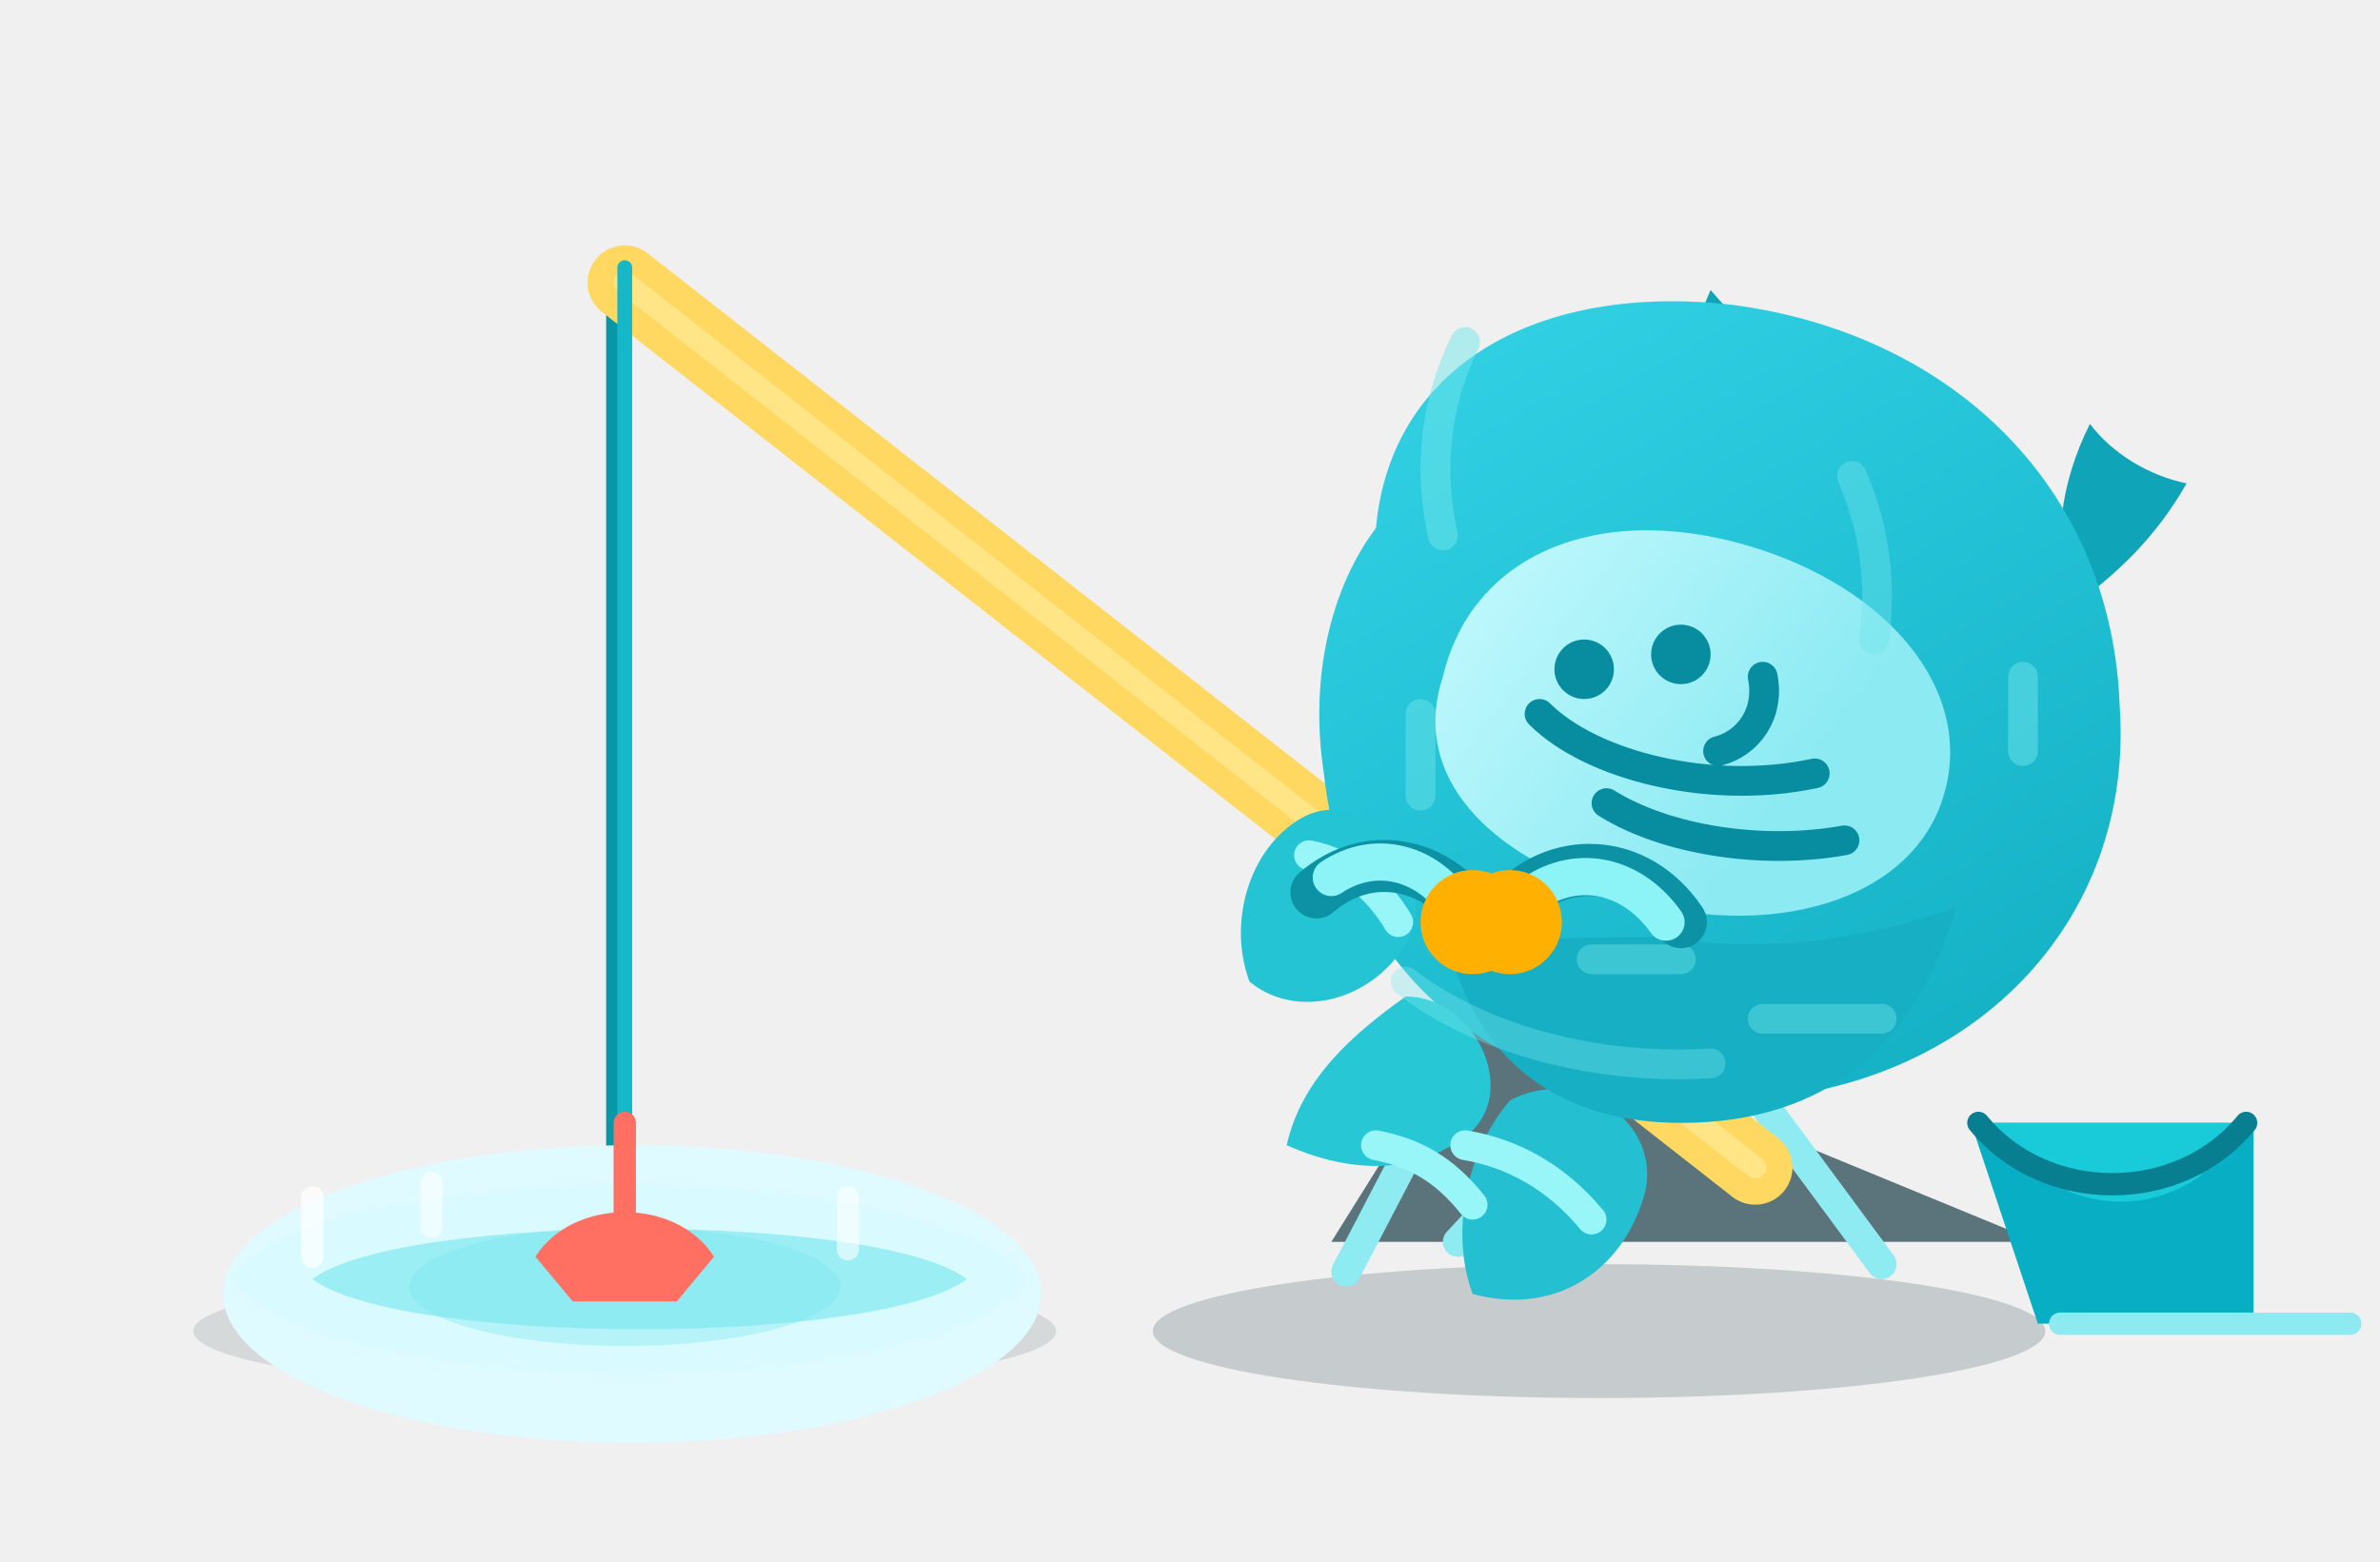
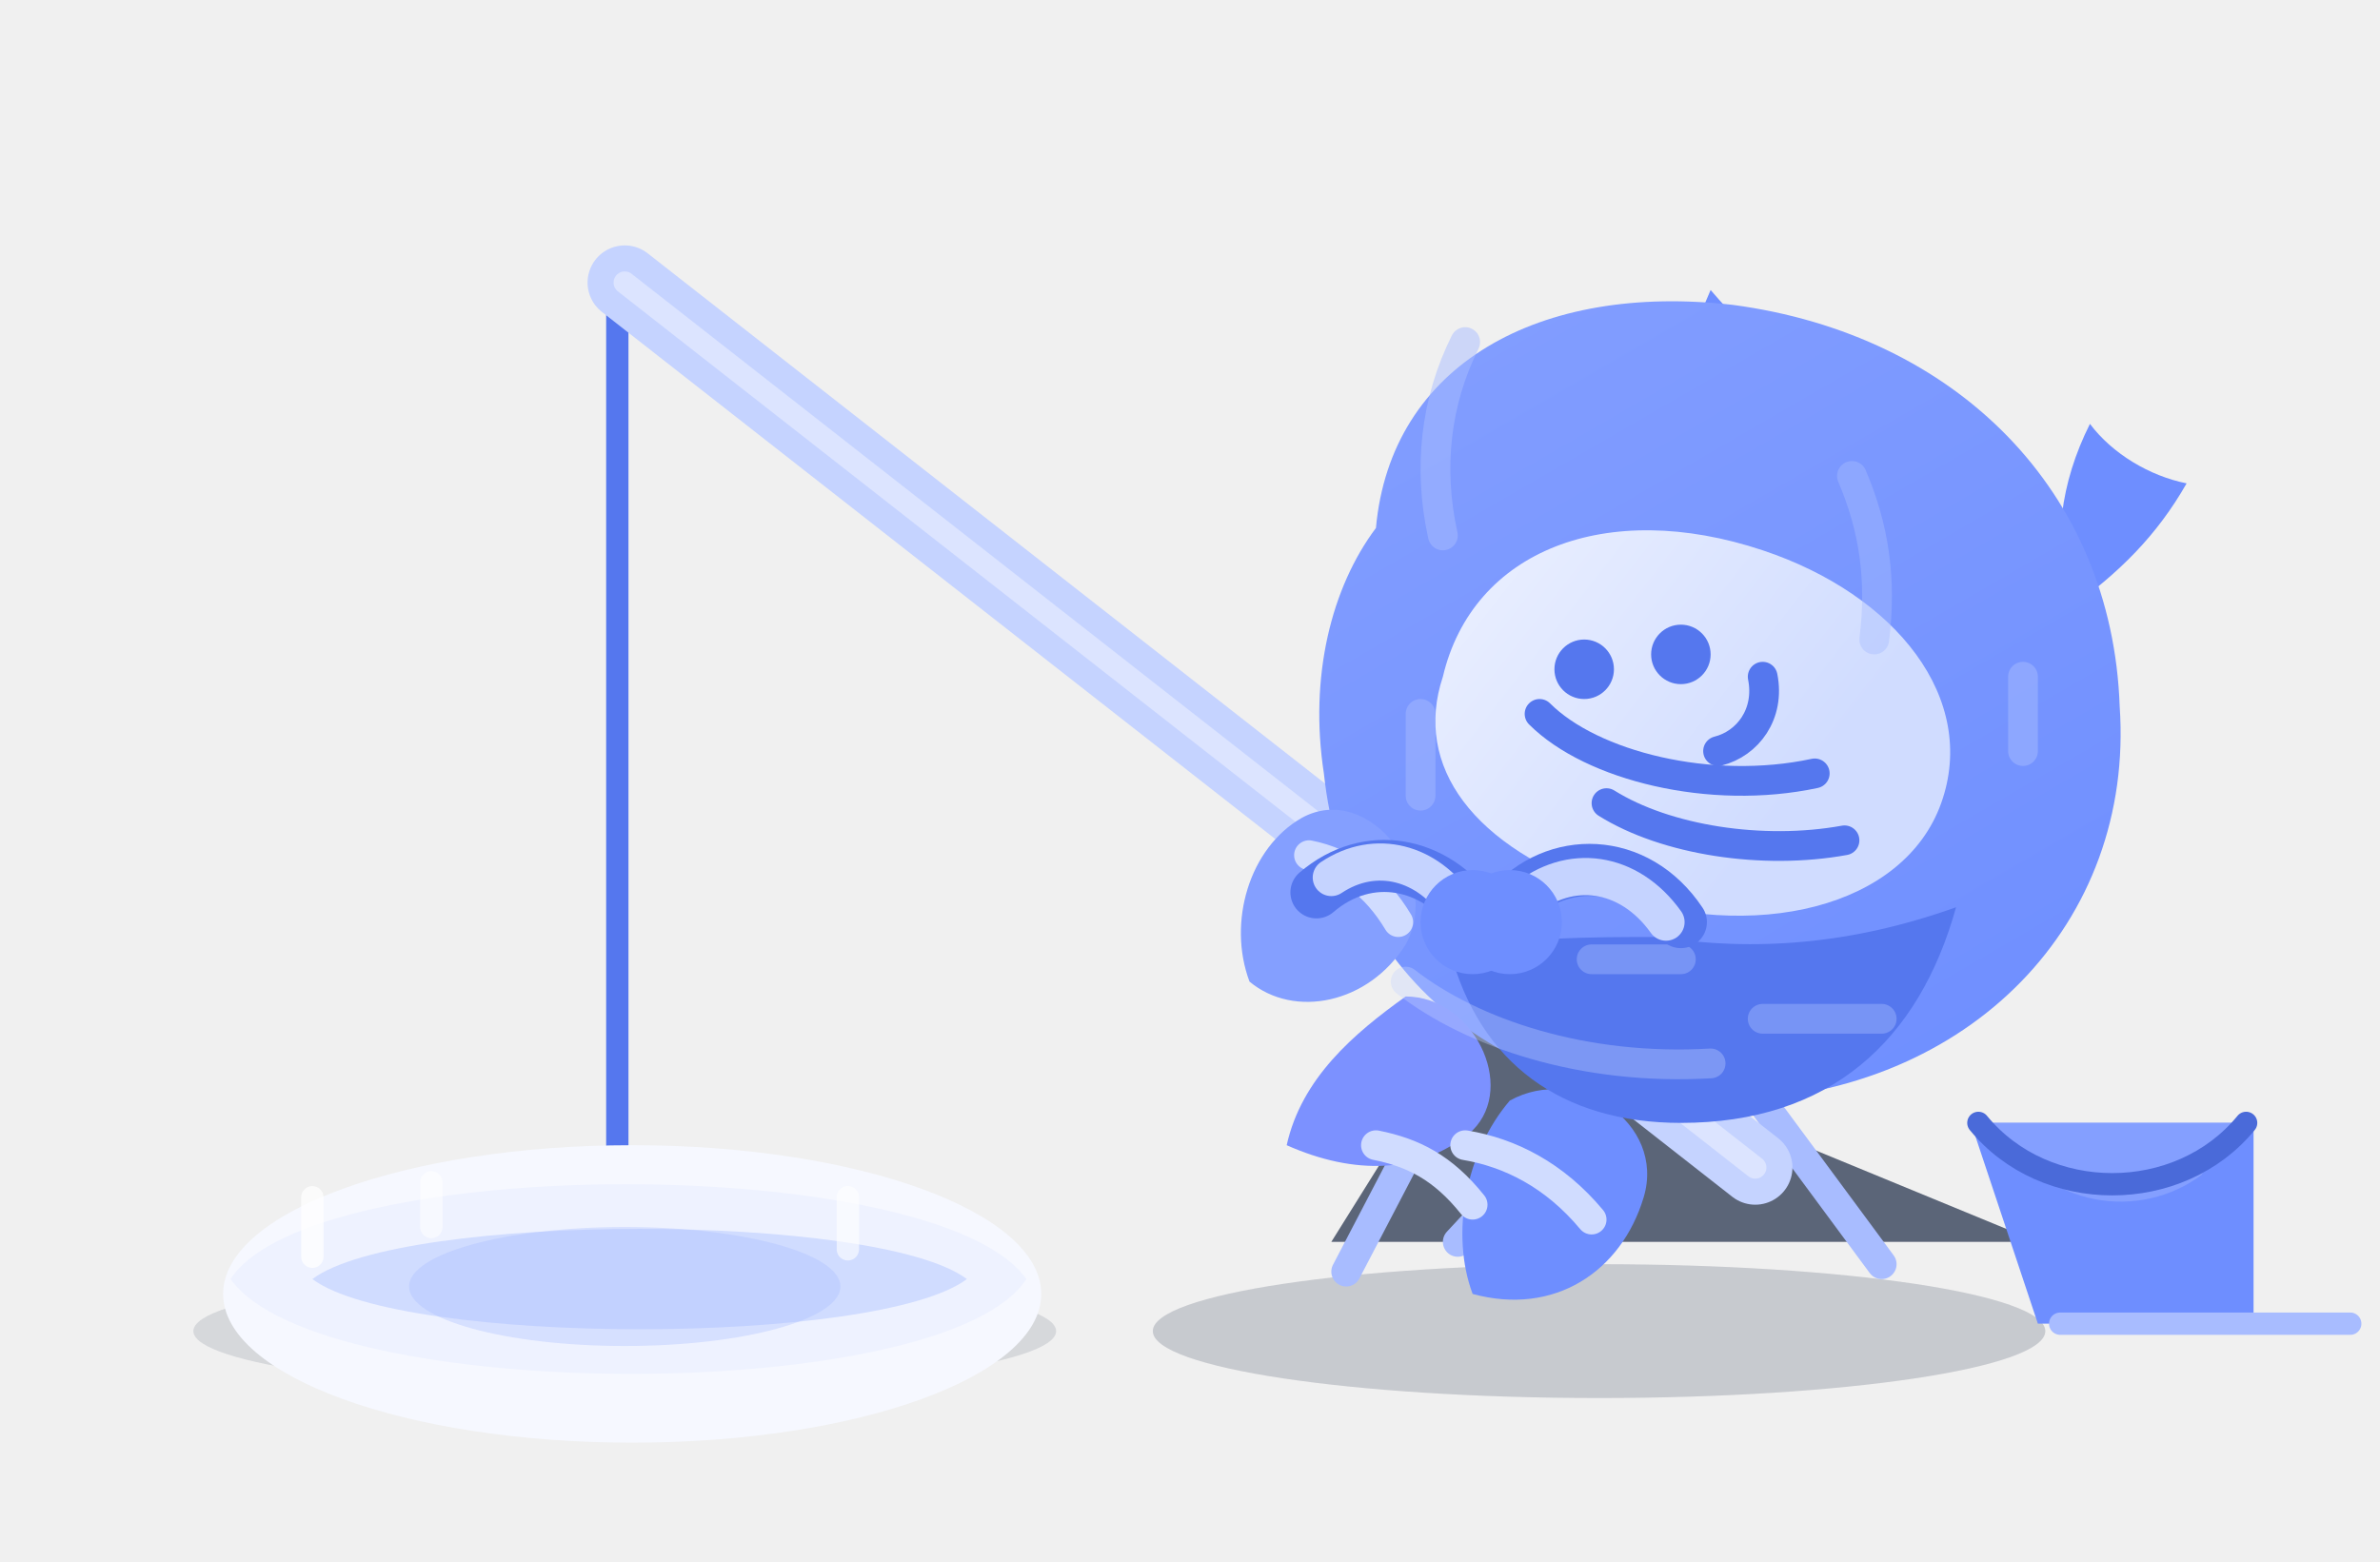
<svg xmlns="http://www.w3.org/2000/svg" width="320" height="210" viewBox="0 0 320 210" fill="none">
  <defs>
    <linearGradient id="fur" x1="172" y1="40" x2="245" y2="166" gradientUnits="userSpaceOnUse">
-       <stop stop-color="#35D4E7" />
-       <stop offset="1" stop-color="#12AFC3" />
+       <stop stop-color="#849FFF" />
+       <stop offset="1" stop-color="#6E8EFF" />
    </linearGradient>
    <linearGradient id="belly" x1="188" y1="72" x2="238" y2="111" gradientUnits="userSpaceOnUse">
-       <stop stop-color="#C9FBFF" />
-       <stop offset="1" stop-color="#8BEAF2" />
+       <stop stop-color="#EEF2FF" />
+       <stop offset="1" stop-color="#D0DCFF" />
    </linearGradient>
  </defs>
  <g opacity="0.75">
-     <ellipse cx="215" cy="179" rx="60" ry="9" fill="#102C35" fill-opacity="0.25" />
-     <ellipse cx="84" cy="179" rx="58" ry="8" fill="#102C35" fill-opacity="0.16" />
+     <ellipse cx="215" cy="179" rx="60" ry="9" fill="#182442" fill-opacity="0.25" />
+     <ellipse cx="84" cy="179" rx="58" ry="8" fill="#182442" fill-opacity="0.16" />
  </g>
-   <path d="M223 146L274 167H179L194 143C202 130 218 132 223 146Z" fill="#5B737A" />
-   <path d="M193 148L181 171" stroke="#8EEBF1" stroke-width="4" stroke-linecap="round" />
-   <path d="M236 147L253 170" stroke="#8EEBF1" stroke-width="4" stroke-linecap="round" />
-   <path d="M209 153L196 167" stroke="#8EEBF1" stroke-width="4" stroke-linecap="round" />
-   <path d="M83 36V167" stroke="#0897A6" stroke-width="3" stroke-linecap="round" />
-   <path d="M84 38L236 157" stroke="#FFD862" stroke-width="10" stroke-linecap="round" />
-   <path d="M84 38L236 157" stroke="#FFF0A3" stroke-width="3" stroke-linecap="round" opacity="0.55" />
-   <path d="M84 36V151" stroke="#16B8C8" stroke-width="2" stroke-linecap="round" />
+   <path d="M223 146L274 167H179L194 143C202 130 218 132 223 146Z" fill="#5B6578" />
+   <path d="M193 148L181 171" stroke="#A8BCFF" stroke-width="4" stroke-linecap="round" />
+   <path d="M236 147L253 170" stroke="#A8BCFF" stroke-width="4" stroke-linecap="round" />
+   <path d="M209 153L196 167" stroke="#A8BCFF" stroke-width="4" stroke-linecap="round" />
+   <path d="M83 36V167" stroke="#5577EE" stroke-width="3" stroke-linecap="round" />
+   <path d="M84 38L236 157" stroke="#C5D3FF" stroke-width="10" stroke-linecap="round" />
+   <path d="M84 38L236 157" stroke="#EEF2FF" stroke-width="3" stroke-linecap="round" opacity="0.55" />
  <g>
-     <ellipse cx="85" cy="174" rx="55" ry="20" fill="#DFFBFF" />
-     <path d="M31 172C42 155 126 155 138 172C127 189 43 189 31 172Z" fill="#D9FBFF" />
-     <path d="M42 172C54 163 118 163 130 172C118 181 54 181 42 172Z" fill="#9CEEF5" />
-     <ellipse cx="84" cy="173" rx="29" ry="8" fill="#72E4EC" opacity="0.35" />
-     <path d="M84 151V170" stroke="#FF6F62" stroke-width="3" stroke-linecap="round" />
-     <path d="M72 169C77 161 91 161 96 169L91 175H77L72 169Z" fill="#FF6F62" />
+     <ellipse cx="85" cy="174" rx="55" ry="20" fill="#F6F8FF" />
+     <path d="M31 172C42 155 126 155 138 172C127 189 43 189 31 172Z" fill="#EEF2FF" />
+     <path d="M42 172C54 163 118 163 130 172C118 181 54 181 42 172Z" fill="#D0DCFF" />
+     <ellipse cx="84" cy="173" rx="29" ry="8" fill="#A8BCFF" opacity="0.35" />
    <path d="M42 161V169" stroke="#FFFFFF" stroke-width="3" stroke-linecap="round" opacity="0.75" />
    <path d="M58 159V165" stroke="#FFFFFF" stroke-width="3" stroke-linecap="round" opacity="0.55" />
    <path d="M114 161V168" stroke="#FFFFFF" stroke-width="3" stroke-linecap="round" opacity="0.6" />
  </g>
  <g>
-     <path d="M230 39C226 48 224 58 226 68C234 62 241 57 249 54C242 51 236 46 230 39Z" fill="#10A4B8" />
-     <path d="M281 57C277 65 276 73 278 82C285 77 290 72 294 65C289 64 284 61 281 57Z" fill="#10A4B8" />
+     <path d="M230 39C226 48 224 58 226 68C234 62 241 57 249 54C242 51 236 46 230 39Z" fill="#6E8EFF" />
+     <path d="M281 57C277 65 276 73 278 82C285 77 290 72 294 65C289 64 284 61 281 57Z" fill="#6E8EFF" />
    <path d="M185 71C187 49 207 38 233 41C263 45 284 66 285 95C287 124 265 147 233 148C203 149 181 132 178 104C176 91 179 79 185 71Z" fill="url(#fur)" />
-     <path d="M189 134C182 139 175 145 173 154C182 158 191 158 198 152C204 146 198 134 189 134Z" fill="#28C7D6" />
-     <path d="M203 148C197 155 195 166 198 174C209 177 218 171 221 161C224 151 212 143 203 148Z" fill="#24BFD0" />
-     <path d="M223 126C236 128 249 127 263 122C258 140 246 151 226 151C210 151 199 143 195 128C204 126 214 126 223 126Z" fill="#16AFC3" />
-     <path d="M175 110C168 114 165 124 168 132C174 137 184 135 189 127C194 118 184 105 175 110Z" fill="#25C4D4" />
-     <path d="M189 132C198 139 213 144 230 143" stroke="#7DEAF1" stroke-width="4" stroke-linecap="round" opacity="0.35" />
+     <path d="M189 134C182 139 175 145 173 154C182 158 191 158 198 152C204 146 198 134 189 134Z" fill="#7C91FF" />
+     <path d="M203 148C197 155 195 166 198 174C209 177 218 171 221 161C224 151 212 143 203 148Z" fill="#6E8EFF" />
+     <path d="M223 126C236 128 249 127 263 122C258 140 246 151 226 151C210 151 199 143 195 128C204 126 214 126 223 126Z" fill="#5577EE" />
+     <path d="M175 110C168 114 165 124 168 132C174 137 184 135 189 127C194 118 184 105 175 110Z" fill="#849FFF" />
+     <path d="M189 132C198 139 213 144 230 143" stroke="#C5D3FF" stroke-width="4" stroke-linecap="round" opacity="0.35" />
    <path d="M194 91C198 74 216 67 237 74C255 80 266 94 261 108C256 122 236 127 216 120C198 114 190 103 194 91Z" fill="url(#belly)" />
-     <path d="M207 96C214 103 230 107 244 104" stroke="#088DA0" stroke-width="4" stroke-linecap="round" />
-     <circle cx="213" cy="90" r="4" fill="#088DA0" />
-     <circle cx="226" cy="88" r="4" fill="#088DA0" />
-     <path d="M237 91C238 96 235 100 231 101" stroke="#088DA0" stroke-width="4" stroke-linecap="round" />
-     <path d="M216 108C224 113 237 115 248 113" stroke="#088DA0" stroke-width="4" stroke-linecap="round" />
-     <path d="M197 46C193 54 192 63 194 72" stroke="#70E5EC" stroke-width="4" stroke-linecap="round" opacity="0.5" />
-     <path d="M249 64C252 71 253 78 252 86" stroke="#70E5EC" stroke-width="4" stroke-linecap="round" opacity="0.42" />
-     <path d="M272 91V101" stroke="#70E5EC" stroke-width="4" stroke-linecap="round" opacity="0.48" />
-     <path d="M191 96V107" stroke="#70E5EC" stroke-width="4" stroke-linecap="round" opacity="0.45" />
-     <path d="M214 129H226" stroke="#70E5EC" stroke-width="4" stroke-linecap="round" opacity="0.42" />
-     <path d="M237 137H253" stroke="#70E5EC" stroke-width="4" stroke-linecap="round" opacity="0.42" />
-     <path d="M176 115C181 116 185 119 188 124" stroke="#98F5F8" stroke-width="4" stroke-linecap="round" />
-     <path d="M197 154C203 155 209 158 214 164" stroke="#98F5F8" stroke-width="4" stroke-linecap="round" />
-     <path d="M185 154C190 155 194 157 198 162" stroke="#98F5F8" stroke-width="4" stroke-linecap="round" />
+     <path d="M207 96C214 103 230 107 244 104" stroke="#5577EE" stroke-width="4" stroke-linecap="round" />
+     <circle cx="213" cy="90" r="4" fill="#5577EE" />
+     <circle cx="226" cy="88" r="4" fill="#5577EE" />
+     <path d="M237 91C238 96 235 100 231 101" stroke="#5577EE" stroke-width="4" stroke-linecap="round" />
+     <path d="M216 108C224 113 237 115 248 113" stroke="#5577EE" stroke-width="4" stroke-linecap="round" />
+     <path d="M197 46C193 54 192 63 194 72" stroke="#A8BCFF" stroke-width="4" stroke-linecap="round" opacity="0.5" />
+     <path d="M249 64C252 71 253 78 252 86" stroke="#A8BCFF" stroke-width="4" stroke-linecap="round" opacity="0.42" />
+     <path d="M272 91V101" stroke="#A8BCFF" stroke-width="4" stroke-linecap="round" opacity="0.48" />
+     <path d="M191 96V107" stroke="#A8BCFF" stroke-width="4" stroke-linecap="round" opacity="0.45" />
+     <path d="M214 129H226" stroke="#A8BCFF" stroke-width="4" stroke-linecap="round" opacity="0.42" />
+     <path d="M237 137H253" stroke="#A8BCFF" stroke-width="4" stroke-linecap="round" opacity="0.42" />
+     <path d="M176 115C181 116 185 119 188 124" stroke="#D0DCFF" stroke-width="4" stroke-linecap="round" />
+     <path d="M197 154C203 155 209 158 214 164" stroke="#D0DCFF" stroke-width="4" stroke-linecap="round" />
+     <path d="M185 154C190 155 194 157 198 162" stroke="#D0DCFF" stroke-width="4" stroke-linecap="round" />
  </g>
  <g>
-     <path d="M177 120C184 114 193 116 198 123" stroke="#0D91A4" stroke-width="7" stroke-linecap="round" />
-     <path d="M179 118C185 114 192 116 196 122" stroke="#8CF4F7" stroke-width="5" stroke-linecap="round" />
-     <path d="M203 122C209 115 220 115 226 124" stroke="#0D91A4" stroke-width="7" stroke-linecap="round" />
-     <path d="M205 121C211 116 219 117 224 124" stroke="#8CF4F7" stroke-width="5" stroke-linecap="round" />
-     <circle cx="198" cy="124" r="7" fill="#FFB000" />
-     <circle cx="203" cy="124" r="7" fill="#FFB000" />
+     <path d="M177 120C184 114 193 116 198 123" stroke="#5577EE" stroke-width="7" stroke-linecap="round" />
+     <path d="M179 118C185 114 192 116 196 122" stroke="#C5D3FF" stroke-width="5" stroke-linecap="round" />
+     <path d="M203 122C209 115 220 115 226 124" stroke="#5577EE" stroke-width="7" stroke-linecap="round" />
+     <path d="M205 121C211 116 219 117 224 124" stroke="#C5D3FF" stroke-width="5" stroke-linecap="round" />
+     <circle cx="198" cy="124" r="7" fill="#6E8EFF" />
+     <circle cx="203" cy="124" r="7" fill="#6E8EFF" />
  </g>
  <g>
-     <path d="M265 151H303V178H274L265 151Z" fill="#08AFC4" />
-     <path d="M268 151H300L296 158C288 164 275 163 268 151Z" fill="#19CBD9" />
-     <path d="M266 151C275 162 293 162 302 151" stroke="#087F91" stroke-width="3" stroke-linecap="round" />
-     <path d="M277 178H316" stroke="#8DEAF0" stroke-width="3" stroke-linecap="round" />
+     <path d="M265 151H303V178H274L265 151Z" fill="#6E8EFF" />
+     <path d="M268 151H300L296 158C288 164 275 163 268 151Z" fill="#849FFF" />
+     <path d="M266 151C275 162 293 162 302 151" stroke="#4A6AD9" stroke-width="3" stroke-linecap="round" />
+     <path d="M277 178H316" stroke="#A8BCFF" stroke-width="3" stroke-linecap="round" />
  </g>
</svg>
